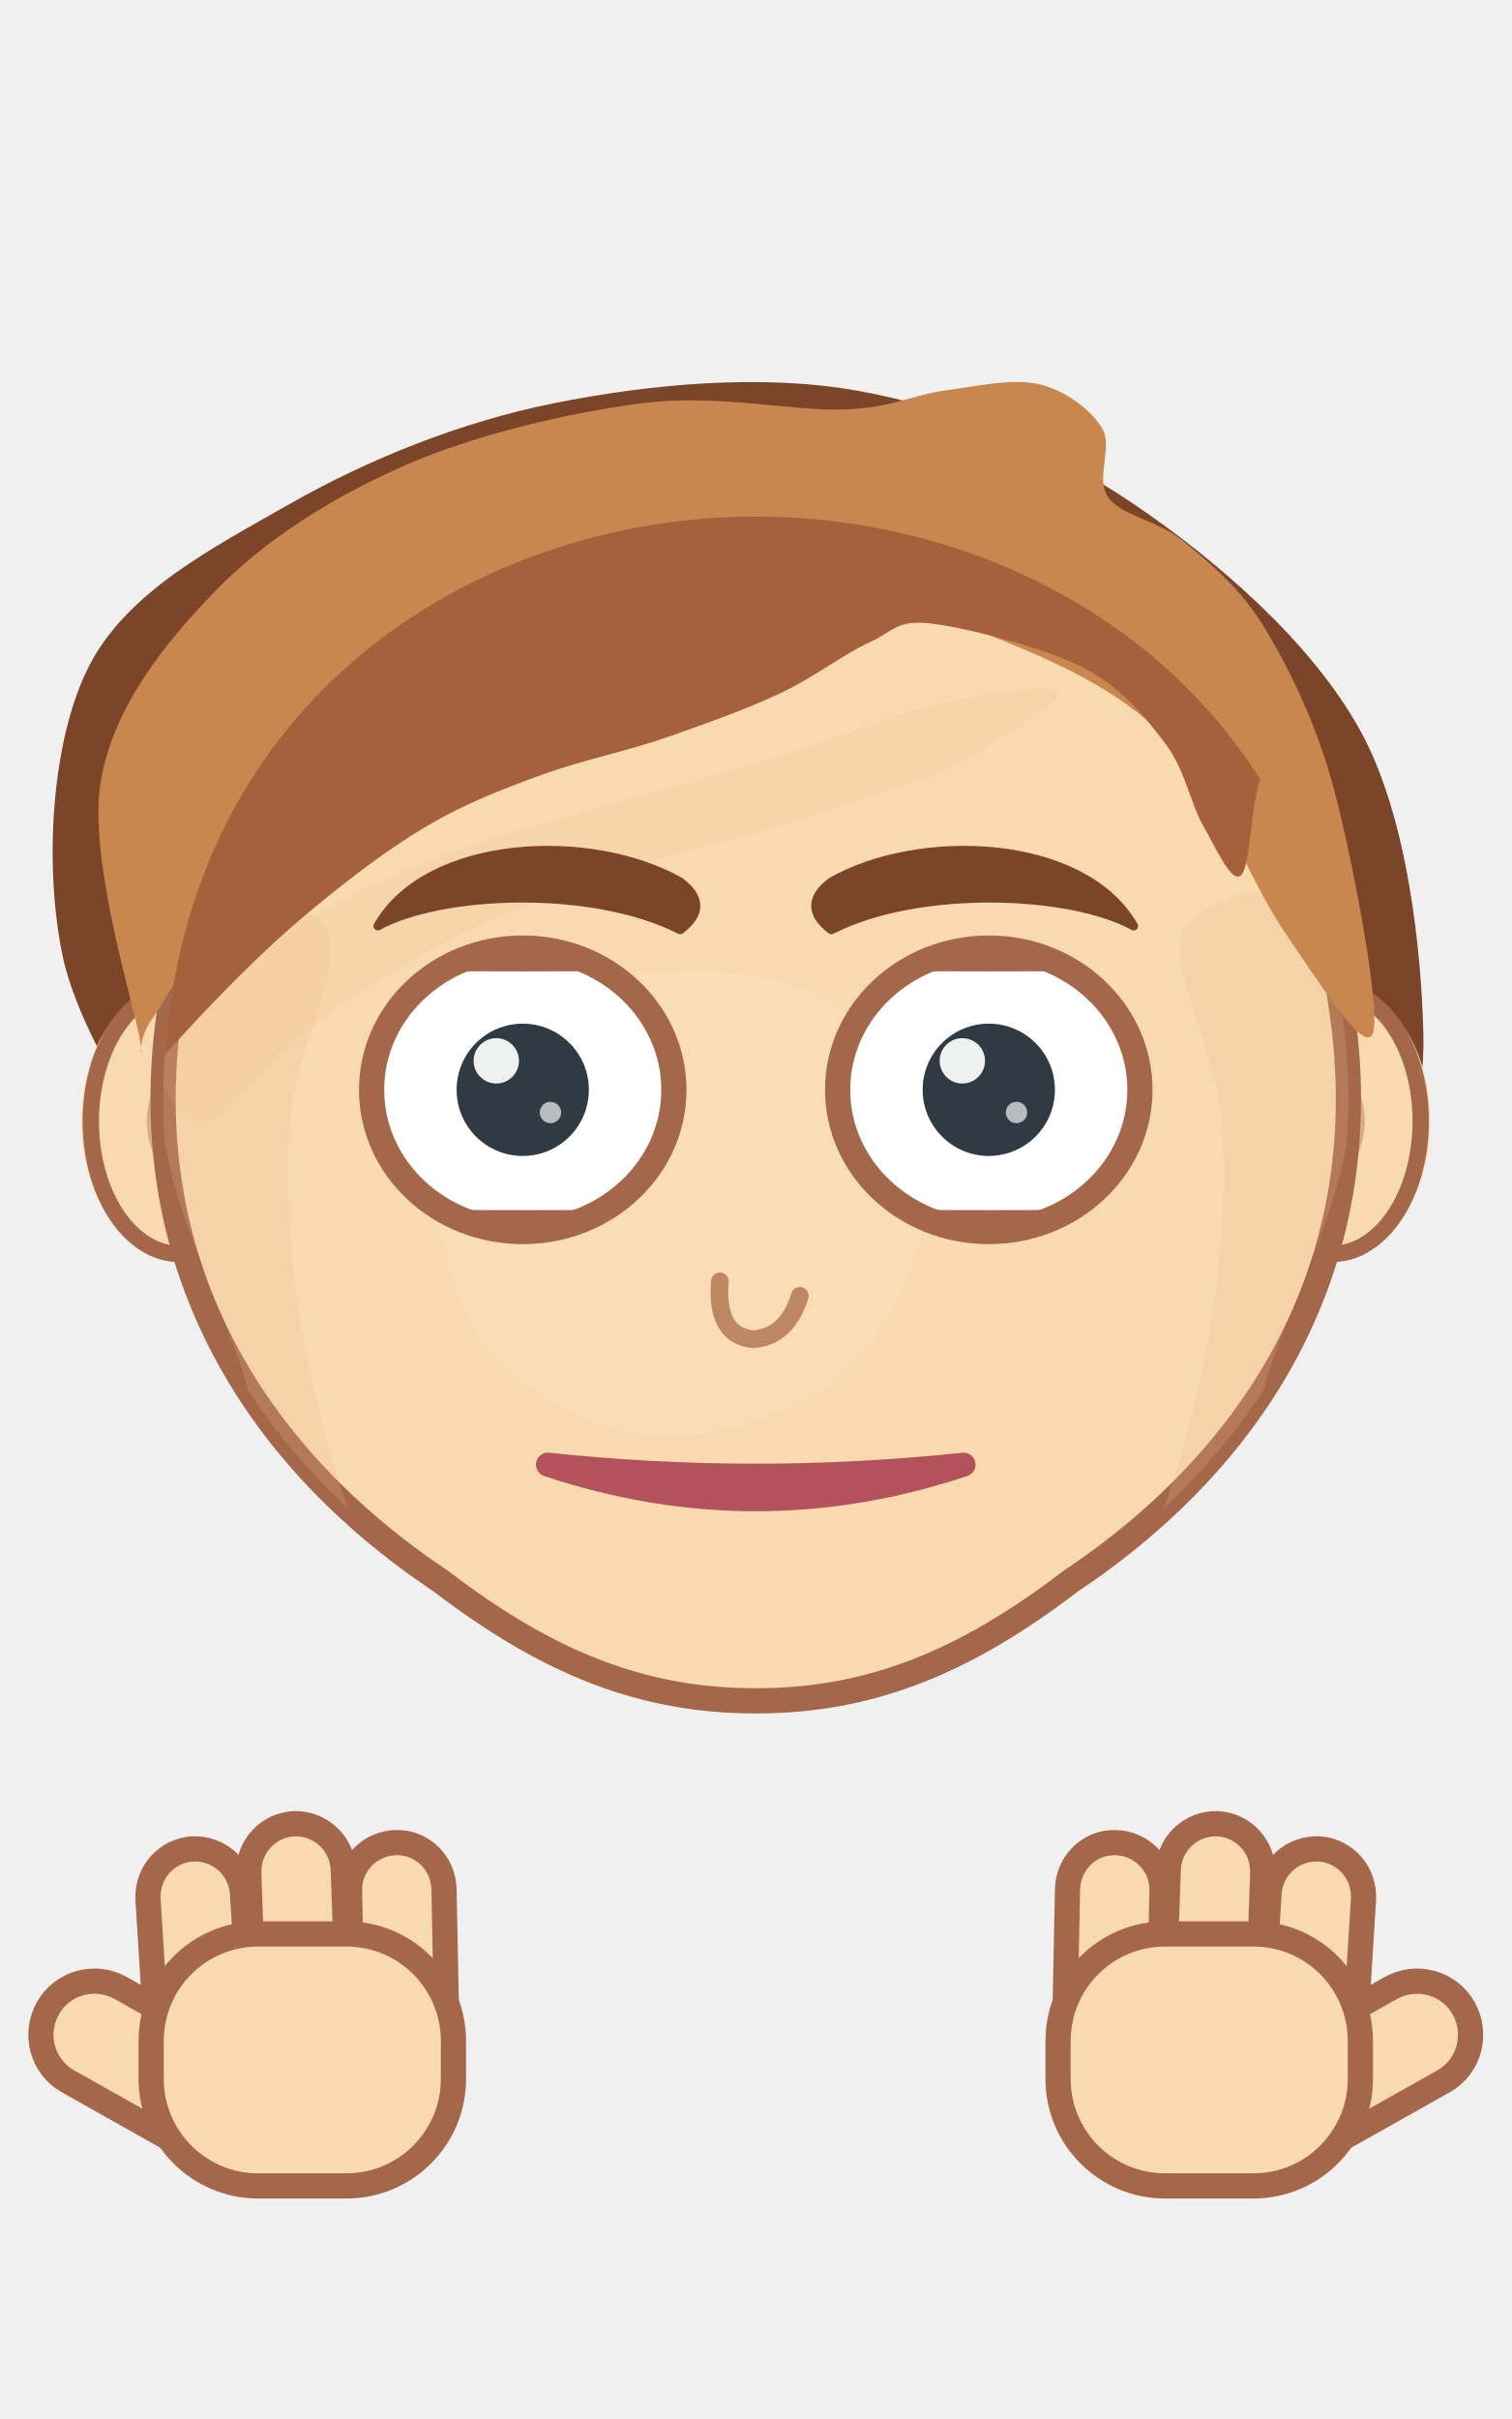
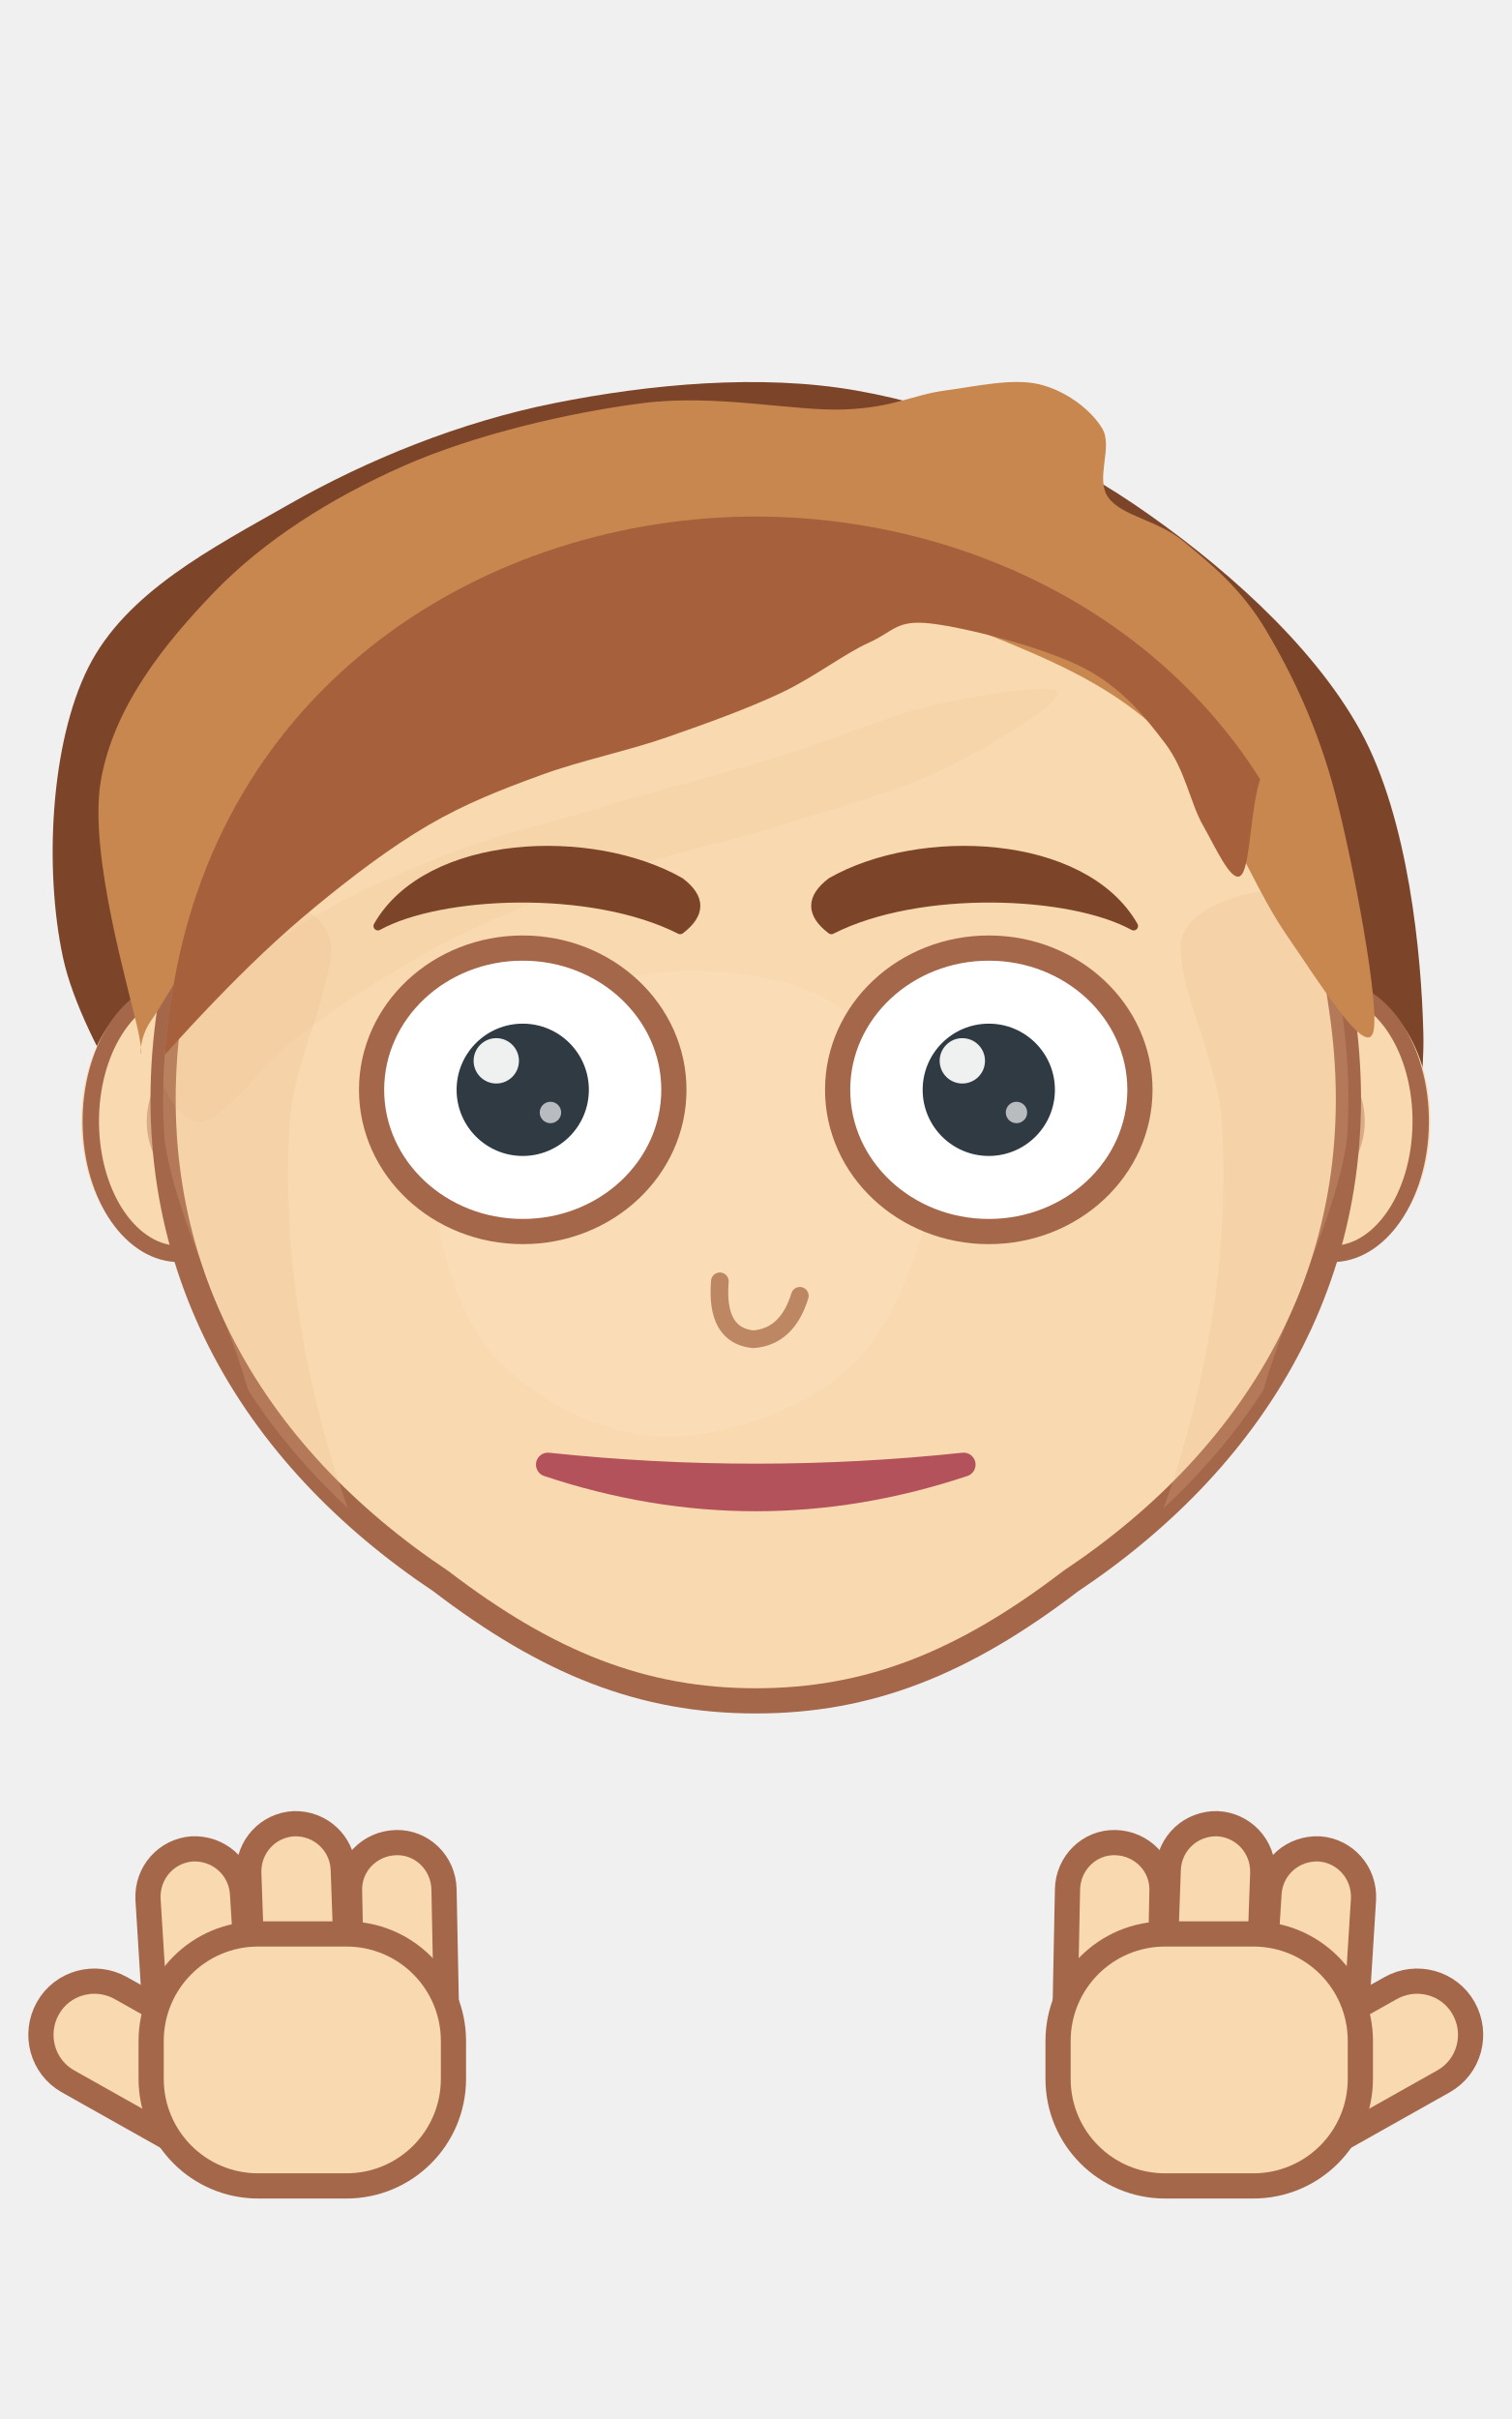
<svg xmlns="http://www.w3.org/2000/svg" viewBox="0 -60 240 384" role="img" aria-label="Cartoon mascot face">
  <defs>
    <clipPath id="headShape">
      <path d="M120 22 C162 22 206 48 213 100 C219 140 200 171 170 191 C153 204 138 210 120 210 C102 210 87 204 70 191 C40 171 21 140 27 100 C34 48 78 22 120 22 Z" />
    </clipPath>
  </defs>
  <g id="handLeft" data-name="Left hand">
    <g id="handLeftStyle-relaxed" data-name="Relaxed">
      <path id="handLeftStyle-relaxed-index" data-name="Index" d="M 25 265.5 L 23.5 241.5 C 23.3 237.3 26.4 233.8 30.5 233.5 C 34.7 233.3 38.2 236.4 38.5 240.5 L 40 264.5 C 40.2 268.7 37.1 272.2 33 272.5 C 28.8 272.7 25.3 269.6 25 265.5 Z" fill="#f9d9b0" stroke="#a4674a" stroke-width="4" stroke-linejoin="round" stroke-linecap="round" />
      <path id="handLeftStyle-relaxed-middle" data-name="Middle" d="M 40.5 265.3 L 39.5 237.3 C 39.4 233.1 42.6 229.7 46.7 229.5 C 50.9 229.4 54.3 232.6 54.5 236.7 L 55.5 264.7 C 55.6 268.9 52.4 272.3 48.3 272.5 C 44.1 272.6 40.7 269.4 40.5 265.3 Z" fill="#f9d9b0" stroke="#a4674a" stroke-width="4" stroke-linejoin="round" stroke-linecap="round" />
      <path id="handLeftStyle-relaxed-ring" data-name="Ring" d="M 56 265.1 L 55.5 240.1 C 55.4 236 58.7 232.6 62.9 232.5 C 67 232.4 70.4 235.7 70.5 239.9 L 71 264.9 C 71.1 269 67.8 272.4 63.6 272.5 C 59.5 272.6 56.1 269.3 56 265.1 Z" fill="#f9d9b0" stroke="#a4674a" stroke-width="4" stroke-linejoin="round" stroke-linecap="round" />
      <path id="handLeftStyle-relaxed-thumb" data-name="Thumb" d="M 26.8 279.4 L 10.8 270.4 C 6.7 268.1 5.3 262.9 7.6 258.8 C 9.9 254.7 15.1 253.3 19.2 255.6 L 35.2 264.6 C 39.3 266.9 40.7 272.1 38.4 276.2 C 36.1 280.3 30.9 281.7 26.8 279.4 Z" fill="#f9d9b0" stroke="#a4674a" stroke-width="4" stroke-linejoin="round" stroke-linecap="round" />
      <path id="handLeftStyle-relaxed-palm" data-name="Palm" d="M 41 247 L 55 247 C 64.4 247 72 254.6 72 264 L 72 270 C 72 279.4 64.4 287 55 287 L 41 287 C 31.6 287 24 279.4 24 270 L 24 264 C 24 254.6 31.6 247 41 247 Z" fill="#f9d9b0" stroke="#a4674a" stroke-width="4" stroke-linejoin="round" stroke-linecap="round" />
    </g>
    <g id="handLeftStyle-open" data-name="Open" opacity="0">
      <path id="handLeftStyle-open-index" data-name="Index" d="M 25.2 266.6 L 18.7 236.6 C 17.8 232.5 20.4 228.5 24.4 227.7 C 28.5 226.8 32.5 229.4 33.3 233.4 L 39.8 263.4 C 40.7 267.5 38.1 271.5 34.1 272.3 C 30 273.2 26 270.6 25.2 266.6 Z" fill="#f9d9b0" stroke="#a4674a" stroke-width="4" stroke-linejoin="round" stroke-linecap="round" />
      <path id="handLeftStyle-open-middle" data-name="Middle" d="M 40.5 265.2 L 39.5 229.2 C 39.4 225.1 42.7 221.6 46.8 221.5 C 50.9 221.4 54.4 224.7 54.5 228.8 L 55.5 264.8 C 55.6 268.9 52.3 272.4 48.2 272.5 C 44.1 272.6 40.6 269.3 40.5 265.2 Z" fill="#f9d9b0" stroke="#a4674a" stroke-width="4" stroke-linejoin="round" stroke-linecap="round" />
      <path id="handLeftStyle-open-ring" data-name="Ring" d="M 56.1 263.8 L 60.6 235.8 C 61.3 231.7 65.1 228.9 69.2 229.6 C 73.3 230.3 76.1 234.1 75.4 238.2 L 70.9 266.2 C 70.2 270.3 66.4 273.1 62.3 272.4 C 58.2 271.7 55.4 267.9 56.1 263.8 Z" fill="#f9d9b0" stroke="#a4674a" stroke-width="4" stroke-linejoin="round" stroke-linecap="round" />
      <path id="handLeftStyle-open-thumb" data-name="Thumb" d="M 28.5 276.8 L 9.5 265.8 C 5.2 263.3 3.7 257.8 6.2 253.5 C 8.7 249.2 14.2 247.7 18.5 250.2 L 37.5 261.2 C 41.8 263.7 43.3 269.2 40.8 273.5 C 38.3 277.8 32.8 279.3 28.5 276.8 Z" fill="#f9d9b0" stroke="#a4674a" stroke-width="4" stroke-linejoin="round" stroke-linecap="round" />
      <path id="handLeftStyle-open-palm" data-name="Palm" d="M 41 247 L 55 247 C 64.4 247 72 254.6 72 264 L 72 270 C 72 279.4 64.4 287 55 287 L 41 287 C 31.6 287 24 279.4 24 270 L 24 264 C 24 254.6 31.6 247 41 247 Z" fill="#f9d9b0" stroke="#a4674a" stroke-width="4" stroke-linejoin="round" stroke-linecap="round" />
    </g>
    <g id="handLeftStyle-fist" data-name="Fist" opacity="0">
      <path id="handLeftStyle-fist-palm" data-name="Palm" d="M 41 247 L 55 247 C 64.4 247 72 254.6 72 264 L 72 270 C 72 279.4 64.4 287 55 287 L 41 287 C 31.6 287 24 279.4 24 270 L 24 264 C 24 254.6 31.6 247 41 247 Z" fill="#f9d9b0" stroke="#a4674a" stroke-width="4" stroke-linejoin="round" stroke-linecap="round" />
      <path id="handLeftStyle-fist-index" data-name="Index" d="M 25 265 L 25 247 C 25 242.9 28.4 239.5 32.5 239.5 C 36.6 239.5 40 242.9 40 247 L 40 265 C 40 269.1 36.6 272.5 32.5 272.5 C 28.4 272.5 25 269.1 25 265 Z" fill="#f9d9b0" stroke="#a4674a" stroke-width="4" stroke-linejoin="round" stroke-linecap="round" />
      <path id="handLeftStyle-fist-middle" data-name="Middle" d="M 40.5 265 L 40.5 245 C 40.5 240.9 43.9 237.5 48 237.5 C 52.1 237.5 55.5 240.9 55.5 245 L 55.5 265 C 55.5 269.1 52.1 272.5 48 272.5 C 43.9 272.5 40.5 269.1 40.5 265 Z" fill="#f9d9b0" stroke="#a4674a" stroke-width="4" stroke-linejoin="round" stroke-linecap="round" />
      <path id="handLeftStyle-fist-ring" data-name="Ring" d="M 56 265 L 56 247 C 56 242.9 59.4 239.5 63.5 239.5 C 67.6 239.5 71 242.9 71 247 L 71 265 C 71 269.1 67.6 272.5 63.5 272.5 C 59.4 272.5 56 269.1 56 265 Z" fill="#f9d9b0" stroke="#a4674a" stroke-width="4" stroke-linejoin="round" stroke-linecap="round" />
      <path id="handLeftStyle-fist-thumb" data-name="Thumb" d="M 20.2 265.5 L 39.2 258.5 C 43.4 257 48 259.1 49.5 263.2 C 51 267.4 48.9 272 44.8 273.5 L 25.8 280.5 C 21.6 282 17 279.9 15.5 275.8 C 14 271.6 16.1 267 20.2 265.5 Z" fill="#f9d9b0" stroke="#a4674a" stroke-width="4" stroke-linejoin="round" stroke-linecap="round" />
    </g>
    <g id="handLeftStyle-point" data-name="Point" opacity="0">
      <path id="handLeftStyle-point-index" data-name="Index" d="M 25 264.9 L 25.5 226.9 C 25.6 222.8 29 219.4 33.1 219.5 C 37.2 219.6 40.6 223 40.5 227.1 L 40 265.1 C 39.9 269.2 36.5 272.6 32.4 272.5 C 28.3 272.4 24.9 269 25 264.9 Z" fill="#f9d9b0" stroke="#a4674a" stroke-width="4" stroke-linejoin="round" stroke-linecap="round" />
      <path id="handLeftStyle-point-palm" data-name="Palm" d="M 41 247 L 55 247 C 64.4 247 72 254.6 72 264 L 72 270 C 72 279.4 64.4 287 55 287 L 41 287 C 31.6 287 24 279.4 24 270 L 24 264 C 24 254.6 31.6 247 41 247 Z" fill="#f9d9b0" stroke="#a4674a" stroke-width="4" stroke-linejoin="round" stroke-linecap="round" />
      <path id="handLeftStyle-point-middle" data-name="Middle" d="M 40.5 265 L 40.5 249 C 40.5 244.9 43.9 241.5 48 241.5 C 52.1 241.5 55.5 244.9 55.5 249 L 55.5 265 C 55.5 269.1 52.1 272.5 48 272.5 C 43.9 272.5 40.5 269.1 40.5 265 Z" fill="#f9d9b0" stroke="#a4674a" stroke-width="4" stroke-linejoin="round" stroke-linecap="round" />
      <path id="handLeftStyle-point-ring" data-name="Ring" d="M 56 265 L 56 250 C 56 245.9 59.4 242.5 63.5 242.5 C 67.6 242.5 71 245.9 71 250 L 71 265 C 71 269.1 67.6 272.5 63.5 272.5 C 59.4 272.5 56 269.1 56 265 Z" fill="#f9d9b0" stroke="#a4674a" stroke-width="4" stroke-linejoin="round" stroke-linecap="round" />
      <path id="handLeftStyle-point-thumb" data-name="Thumb" d="M 20.2 265.5 L 39.2 258.5 C 43.4 257 48 259.1 49.5 263.2 C 51 267.4 48.9 272 44.8 273.5 L 25.8 280.5 C 21.6 282 17 279.9 15.5 275.8 C 14 271.6 16.1 267 20.2 265.5 Z" fill="#f9d9b0" stroke="#a4674a" stroke-width="4" stroke-linejoin="round" stroke-linecap="round" />
    </g>
    <g id="handLeftStyle-thumbsUp" data-name="Thumbs up" opacity="0">
      <path id="handLeftStyle-thumbsUp-thumb" data-name="Thumb" d="M 27.5 267.4 L 25.5 229.4 C 25.3 225.3 28.5 221.7 32.6 221.5 C 36.7 221.3 40.3 224.5 40.5 228.6 L 42.5 266.6 C 42.7 270.7 39.5 274.3 35.4 274.5 C 31.3 274.7 27.7 271.5 27.5 267.4 Z" fill="#f9d9b0" stroke="#a4674a" stroke-width="4" stroke-linejoin="round" stroke-linecap="round" />
      <path id="handLeftStyle-thumbsUp-palm" data-name="Palm" d="M 41 247 L 55 247 C 64.4 247 72 254.6 72 264 L 72 270 C 72 279.4 64.4 287 55 287 L 41 287 C 31.6 287 24 279.4 24 270 L 24 264 C 24 254.6 31.6 247 41 247 Z" fill="#f9d9b0" stroke="#a4674a" stroke-width="4" stroke-linejoin="round" stroke-linecap="round" />
      <path id="handLeftStyle-thumbsUp-fingers" data-name="Fingers" d="M 37.1 247.6 L 61.1 250.6 C 65.7 251.1 69 255.4 68.4 260.1 C 67.9 264.7 63.6 268 58.9 267.4 L 34.9 264.4 C 30.3 263.9 27 259.6 27.6 254.9 C 28.1 250.3 32.4 247 37.1 247.6 Z" fill="#f9d9b0" stroke="#a4674a" stroke-width="4" stroke-linejoin="round" stroke-linecap="round" />
    </g>
    <g id="handLeftStyle-peace" data-name="Peace" opacity="0">
      <path id="handLeftStyle-peace-index" data-name="Index" d="M 25.2 266.7 L 17.7 233.7 C 16.8 229.6 19.3 225.6 23.3 224.7 C 27.4 223.8 31.4 226.3 32.3 230.3 L 39.8 263.3 C 40.7 267.4 38.2 271.4 34.2 272.3 C 30.1 273.2 26.1 270.7 25.2 266.7 Z" fill="#f9d9b0" stroke="#a4674a" stroke-width="4" stroke-linejoin="round" stroke-linecap="round" />
      <path id="handLeftStyle-peace-middle" data-name="Middle" d="M 40.5 264.4 L 43.5 228.4 C 43.9 224.2 47.5 221.2 51.6 221.5 C 55.8 221.9 58.8 225.5 58.5 229.6 L 55.5 265.6 C 55.1 269.8 51.5 272.8 47.4 272.5 C 43.2 272.1 40.2 268.5 40.5 264.4 Z" fill="#f9d9b0" stroke="#a4674a" stroke-width="4" stroke-linejoin="round" stroke-linecap="round" />
      <path id="handLeftStyle-peace-palm" data-name="Palm" d="M 41 247 L 55 247 C 64.4 247 72 254.6 72 264 L 72 270 C 72 279.4 64.4 287 55 287 L 41 287 C 31.6 287 24 279.4 24 270 L 24 264 C 24 254.6 31.6 247 41 247 Z" fill="#f9d9b0" stroke="#a4674a" stroke-width="4" stroke-linejoin="round" stroke-linecap="round" />
      <path id="handLeftStyle-peace-ring" data-name="Ring" d="M 56 265 L 56 249 C 56 244.9 59.4 241.5 63.5 241.5 C 67.6 241.5 71 244.9 71 249 L 71 265 C 71 269.1 67.6 272.5 63.5 272.5 C 59.4 272.5 56 269.1 56 265 Z" fill="#f9d9b0" stroke="#a4674a" stroke-width="4" stroke-linejoin="round" stroke-linecap="round" />
      <path id="handLeftStyle-peace-thumb" data-name="Thumb" d="M 20.2 265.5 L 39.2 258.5 C 43.4 257 48 259.1 49.5 263.2 C 51 267.4 48.9 272 44.8 273.5 L 25.8 280.5 C 21.6 282 17 279.9 15.5 275.8 C 14 271.6 16.1 267 20.2 265.5 Z" fill="#f9d9b0" stroke="#a4674a" stroke-width="4" stroke-linejoin="round" stroke-linecap="round" />
    </g>
    <g id="handLeftStyle-ok" data-name="OK" opacity="0">
      <path id="handLeftStyle-ok-middle" data-name="Middle" d="M 40.5 264.4 L 43.5 229.4 C 43.9 225.2 47.5 222.2 51.6 222.5 C 55.8 222.9 58.8 226.5 58.5 230.6 L 55.5 265.6 C 55.1 269.8 51.5 272.8 47.4 272.5 C 43.2 272.1 40.2 268.5 40.5 264.4 Z" fill="#f9d9b0" stroke="#a4674a" stroke-width="4" stroke-linejoin="round" stroke-linecap="round" />
      <path id="handLeftStyle-ok-ring" data-name="Ring" d="M 56.1 264.1 L 59.6 236.1 C 60.1 232 63.8 229 67.9 229.6 C 72 230.1 75 233.8 74.4 237.9 L 70.9 265.9 C 70.4 270 66.7 273 62.6 272.4 C 58.5 271.9 55.5 268.2 56.1 264.1 Z" fill="#f9d9b0" stroke="#a4674a" stroke-width="4" stroke-linejoin="round" stroke-linecap="round" />
      <path id="handLeftStyle-ok-palm" data-name="Palm" d="M 41 247 L 55 247 C 64.4 247 72 254.6 72 264 L 72 270 C 72 279.4 64.4 287 55 287 L 41 287 C 31.6 287 24 279.4 24 270 L 24 264 C 24 254.6 31.6 247 41 247 Z" fill="#f9d9b0" stroke="#a4674a" stroke-width="4" stroke-linejoin="round" stroke-linecap="round" />
      <path id="handLeftStyle-ok-loop" data-name="Ring" d="M 28 229.5 C 35.5 229.5 41.5 235.5 41.5 243 C 41.5 250.5 35.5 256.5 28 256.5 C 20.5 256.5 14.5 250.5 14.5 243 C 14.5 235.5 20.5 229.5 28 229.5 Z M 28 236 C 24.1 236 21 239.1 21 243 C 21 246.9 24.1 250 28 250 C 31.9 250 35 246.9 35 243 C 35 239.1 31.9 236 28 236 Z" fill-rule="evenodd" fill="#f9d9b0" stroke="#a4674a" stroke-width="4" stroke-linejoin="round" stroke-linecap="round" />
    </g>
    <g id="handLeftStyle-sideFist" data-name="Closed side" opacity="0">
      <path id="handLeftStyle-sideFist-palm" data-name="Palm" d="M 41 247 L 55 247 C 64.4 247 72 254.6 72 264 L 72 270 C 72 279.4 64.4 287 55 287 L 41 287 C 31.6 287 24 279.4 24 270 L 24 264 C 24 254.6 31.6 247 41 247 Z" fill="#f9d9b0" stroke="#a4674a" stroke-width="4" stroke-linejoin="round" stroke-linecap="round" />
      <path id="handLeftStyle-sideFist-fingers" data-name="Fingers" d="M 35.2 242.1 L 62.2 246.1 C 66.5 246.7 69.6 250.8 68.9 255.2 C 68.3 259.5 64.2 262.6 59.8 261.9 L 32.8 257.9 C 28.5 257.3 25.4 253.2 26.1 248.8 C 26.7 244.5 30.8 241.4 35.2 242.1 Z" fill="#f9d9b0" stroke="#a4674a" stroke-width="4" stroke-linejoin="round" stroke-linecap="round" />
      <path id="handLeftStyle-sideFist-thumb" data-name="Thumb" d="M 25.6 264.9 L 43.6 258.9 C 47.6 257.6 51.8 259.7 53.1 263.6 C 54.4 267.6 52.3 271.8 48.4 273.1 L 30.4 279.1 C 26.4 280.4 22.2 278.3 20.9 274.4 C 19.6 270.4 21.7 266.2 25.6 264.9 Z" fill="#f9d9b0" stroke="#a4674a" stroke-width="4" stroke-linejoin="round" stroke-linecap="round" />
    </g>
  </g>
  <g id="handRight" data-name="Right hand">
    <g id="handRightStyle-relaxed" data-name="Relaxed">
      <path id="handRightStyle-relaxed-index" data-name="Index" d="M 215 265.5 L 216.5 241.5 C 216.7 237.3 213.6 233.8 209.5 233.5 C 205.3 233.3 201.8 236.4 201.5 240.5 L 200 264.5 C 199.8 268.7 202.9 272.2 207 272.5 C 211.2 272.7 214.7 269.6 215 265.5 Z" fill="#f9d9b0" stroke="#a4674a" stroke-width="4" stroke-linejoin="round" stroke-linecap="round" />
      <path id="handRightStyle-relaxed-middle" data-name="Middle" d="M 199.5 265.3 L 200.5 237.3 C 200.6 233.1 197.4 229.7 193.3 229.5 C 189.1 229.4 185.7 232.6 185.5 236.7 L 184.5 264.7 C 184.4 268.9 187.6 272.3 191.7 272.5 C 195.9 272.6 199.3 269.4 199.5 265.3 Z" fill="#f9d9b0" stroke="#a4674a" stroke-width="4" stroke-linejoin="round" stroke-linecap="round" />
      <path id="handRightStyle-relaxed-ring" data-name="Ring" d="M 184 265.1 L 184.5 240.1 C 184.6 236 181.3 232.6 177.1 232.5 C 173 232.4 169.6 235.7 169.5 239.9 L 169 264.9 C 168.9 269 172.2 272.4 176.4 272.5 C 180.5 272.6 183.9 269.3 184 265.1 Z" fill="#f9d9b0" stroke="#a4674a" stroke-width="4" stroke-linejoin="round" stroke-linecap="round" />
      <path id="handRightStyle-relaxed-thumb" data-name="Thumb" d="M 213.2 279.4 L 229.2 270.4 C 233.3 268.1 234.7 262.9 232.4 258.8 C 230.1 254.7 224.9 253.3 220.8 255.6 L 204.8 264.6 C 200.7 266.9 199.3 272.1 201.6 276.2 C 203.9 280.3 209.1 281.7 213.2 279.4 Z" fill="#f9d9b0" stroke="#a4674a" stroke-width="4" stroke-linejoin="round" stroke-linecap="round" />
      <path id="handRightStyle-relaxed-palm" data-name="Palm" d="M 199 247 L 185 247 C 175.6 247 168 254.6 168 264 L 168 270 C 168 279.4 175.6 287 185 287 L 199 287 C 208.4 287 216 279.4 216 270 L 216 264 C 216 254.6 208.4 247 199 247 Z" fill="#f9d9b0" stroke="#a4674a" stroke-width="4" stroke-linejoin="round" stroke-linecap="round" />
    </g>
    <g id="handRightStyle-open" data-name="Open" opacity="0">
      <path id="handRightStyle-open-index" data-name="Index" d="M 214.8 266.6 L 221.3 236.6 C 222.2 232.5 219.6 228.5 215.6 227.7 C 211.5 226.8 207.5 229.4 206.7 233.4 L 200.2 263.4 C 199.3 267.5 201.9 271.5 205.9 272.3 C 210 273.2 214 270.6 214.8 266.6 Z" fill="#f9d9b0" stroke="#a4674a" stroke-width="4" stroke-linejoin="round" stroke-linecap="round" />
      <path id="handRightStyle-open-middle" data-name="Middle" d="M 199.5 265.2 L 200.5 229.2 C 200.6 225.1 197.3 221.6 193.2 221.5 C 189.1 221.4 185.6 224.7 185.5 228.8 L 184.5 264.8 C 184.4 268.9 187.7 272.4 191.8 272.5 C 195.9 272.6 199.4 269.3 199.5 265.2 Z" fill="#f9d9b0" stroke="#a4674a" stroke-width="4" stroke-linejoin="round" stroke-linecap="round" />
      <path id="handRightStyle-open-ring" data-name="Ring" d="M 183.9 263.8 L 179.4 235.8 C 178.7 231.7 174.9 228.9 170.8 229.6 C 166.7 230.3 163.9 234.1 164.6 238.2 L 169.1 266.2 C 169.8 270.3 173.6 273.1 177.7 272.4 C 181.8 271.7 184.6 267.9 183.9 263.8 Z" fill="#f9d9b0" stroke="#a4674a" stroke-width="4" stroke-linejoin="round" stroke-linecap="round" />
      <path id="handRightStyle-open-thumb" data-name="Thumb" d="M 211.5 276.8 L 230.5 265.8 C 234.8 263.3 236.3 257.8 233.8 253.5 C 231.3 249.2 225.8 247.7 221.5 250.2 L 202.5 261.2 C 198.2 263.7 196.7 269.2 199.2 273.5 C 201.7 277.8 207.2 279.3 211.5 276.8 Z" fill="#f9d9b0" stroke="#a4674a" stroke-width="4" stroke-linejoin="round" stroke-linecap="round" />
      <path id="handRightStyle-open-palm" data-name="Palm" d="M 199 247 L 185 247 C 175.6 247 168 254.6 168 264 L 168 270 C 168 279.4 175.6 287 185 287 L 199 287 C 208.4 287 216 279.4 216 270 L 216 264 C 216 254.6 208.4 247 199 247 Z" fill="#f9d9b0" stroke="#a4674a" stroke-width="4" stroke-linejoin="round" stroke-linecap="round" />
    </g>
    <g id="handRightStyle-fist" data-name="Fist" opacity="0">
      <path id="handRightStyle-fist-palm" data-name="Palm" d="M 199 247 L 185 247 C 175.6 247 168 254.6 168 264 L 168 270 C 168 279.4 175.6 287 185 287 L 199 287 C 208.4 287 216 279.4 216 270 L 216 264 C 216 254.6 208.4 247 199 247 Z" fill="#f9d9b0" stroke="#a4674a" stroke-width="4" stroke-linejoin="round" stroke-linecap="round" />
      <path id="handRightStyle-fist-index" data-name="Index" d="M 215 265 L 215 247 C 215 242.9 211.6 239.5 207.5 239.5 C 203.4 239.5 200 242.9 200 247 L 200 265 C 200 269.1 203.4 272.5 207.5 272.5 C 211.6 272.5 215 269.1 215 265 Z" fill="#f9d9b0" stroke="#a4674a" stroke-width="4" stroke-linejoin="round" stroke-linecap="round" />
      <path id="handRightStyle-fist-middle" data-name="Middle" d="M 199.5 265 L 199.5 245 C 199.5 240.9 196.1 237.5 192 237.5 C 187.9 237.5 184.5 240.9 184.5 245 L 184.5 265 C 184.5 269.1 187.9 272.5 192 272.5 C 196.1 272.5 199.5 269.1 199.5 265 Z" fill="#f9d9b0" stroke="#a4674a" stroke-width="4" stroke-linejoin="round" stroke-linecap="round" />
      <path id="handRightStyle-fist-ring" data-name="Ring" d="M 184 265 L 184 247 C 184 242.9 180.6 239.5 176.5 239.5 C 172.4 239.5 169 242.9 169 247 L 169 265 C 169 269.1 172.4 272.5 176.5 272.5 C 180.6 272.5 184 269.1 184 265 Z" fill="#f9d9b0" stroke="#a4674a" stroke-width="4" stroke-linejoin="round" stroke-linecap="round" />
      <path id="handRightStyle-fist-thumb" data-name="Thumb" d="M 219.8 265.5 L 200.8 258.5 C 196.6 257 192 259.1 190.5 263.2 C 189 267.4 191.1 272 195.2 273.5 L 214.2 280.5 C 218.4 282 223 279.9 224.5 275.8 C 226 271.6 223.9 267 219.8 265.5 Z" fill="#f9d9b0" stroke="#a4674a" stroke-width="4" stroke-linejoin="round" stroke-linecap="round" />
    </g>
    <g id="handRightStyle-point" data-name="Point" opacity="0">
      <path id="handRightStyle-point-index" data-name="Index" d="M 215 264.9 L 214.5 226.9 C 214.4 222.8 211 219.4 206.9 219.5 C 202.8 219.6 199.4 223 199.5 227.1 L 200 265.1 C 200.1 269.2 203.5 272.6 207.6 272.5 C 211.7 272.4 215.1 269 215 264.9 Z" fill="#f9d9b0" stroke="#a4674a" stroke-width="4" stroke-linejoin="round" stroke-linecap="round" />
      <path id="handRightStyle-point-palm" data-name="Palm" d="M 199 247 L 185 247 C 175.6 247 168 254.6 168 264 L 168 270 C 168 279.4 175.6 287 185 287 L 199 287 C 208.4 287 216 279.4 216 270 L 216 264 C 216 254.6 208.4 247 199 247 Z" fill="#f9d9b0" stroke="#a4674a" stroke-width="4" stroke-linejoin="round" stroke-linecap="round" />
      <path id="handRightStyle-point-middle" data-name="Middle" d="M 199.5 265 L 199.5 249 C 199.5 244.9 196.1 241.5 192 241.5 C 187.9 241.5 184.5 244.9 184.5 249 L 184.5 265 C 184.5 269.1 187.9 272.5 192 272.5 C 196.1 272.5 199.5 269.1 199.5 265 Z" fill="#f9d9b0" stroke="#a4674a" stroke-width="4" stroke-linejoin="round" stroke-linecap="round" />
      <path id="handRightStyle-point-ring" data-name="Ring" d="M 184 265 L 184 250 C 184 245.9 180.6 242.5 176.5 242.5 C 172.4 242.5 169 245.9 169 250 L 169 265 C 169 269.1 172.4 272.5 176.5 272.5 C 180.6 272.5 184 269.1 184 265 Z" fill="#f9d9b0" stroke="#a4674a" stroke-width="4" stroke-linejoin="round" stroke-linecap="round" />
      <path id="handRightStyle-point-thumb" data-name="Thumb" d="M 219.8 265.5 L 200.8 258.5 C 196.6 257 192 259.1 190.5 263.2 C 189 267.4 191.1 272 195.2 273.5 L 214.2 280.5 C 218.4 282 223 279.9 224.5 275.8 C 226 271.6 223.9 267 219.8 265.5 Z" fill="#f9d9b0" stroke="#a4674a" stroke-width="4" stroke-linejoin="round" stroke-linecap="round" />
    </g>
    <g id="handRightStyle-thumbsUp" data-name="Thumbs up" opacity="0">
      <path id="handRightStyle-thumbsUp-thumb" data-name="Thumb" d="M 212.5 267.4 L 214.5 229.4 C 214.7 225.3 211.5 221.7 207.4 221.5 C 203.3 221.3 199.7 224.5 199.5 228.6 L 197.5 266.6 C 197.3 270.7 200.5 274.3 204.6 274.5 C 208.7 274.7 212.3 271.5 212.5 267.4 Z" fill="#f9d9b0" stroke="#a4674a" stroke-width="4" stroke-linejoin="round" stroke-linecap="round" />
      <path id="handRightStyle-thumbsUp-palm" data-name="Palm" d="M 199 247 L 185 247 C 175.6 247 168 254.6 168 264 L 168 270 C 168 279.4 175.6 287 185 287 L 199 287 C 208.4 287 216 279.4 216 270 L 216 264 C 216 254.6 208.4 247 199 247 Z" fill="#f9d9b0" stroke="#a4674a" stroke-width="4" stroke-linejoin="round" stroke-linecap="round" />
      <path id="handRightStyle-thumbsUp-fingers" data-name="Fingers" d="M 202.9 247.6 L 178.9 250.6 C 174.3 251.1 171 255.4 171.6 260.1 C 172.1 264.7 176.4 268 181.1 267.4 L 205.1 264.4 C 209.7 263.9 213 259.6 212.4 254.9 C 211.9 250.3 207.6 247 202.9 247.6 Z" fill="#f9d9b0" stroke="#a4674a" stroke-width="4" stroke-linejoin="round" stroke-linecap="round" />
    </g>
    <g id="handRightStyle-peace" data-name="Peace" opacity="0">
      <path id="handRightStyle-peace-index" data-name="Index" d="M 214.8 266.7 L 222.3 233.7 C 223.2 229.6 220.7 225.6 216.7 224.7 C 212.6 223.8 208.6 226.3 207.7 230.3 L 200.2 263.3 C 199.3 267.4 201.8 271.4 205.8 272.3 C 209.9 273.2 213.9 270.7 214.8 266.7 Z" fill="#f9d9b0" stroke="#a4674a" stroke-width="4" stroke-linejoin="round" stroke-linecap="round" />
      <path id="handRightStyle-peace-middle" data-name="Middle" d="M 199.5 264.4 L 196.5 228.4 C 196.1 224.2 192.5 221.2 188.4 221.5 C 184.2 221.9 181.2 225.5 181.5 229.6 L 184.5 265.6 C 184.9 269.8 188.5 272.8 192.6 272.5 C 196.8 272.1 199.8 268.5 199.5 264.4 Z" fill="#f9d9b0" stroke="#a4674a" stroke-width="4" stroke-linejoin="round" stroke-linecap="round" />
      <path id="handRightStyle-peace-palm" data-name="Palm" d="M 199 247 L 185 247 C 175.6 247 168 254.6 168 264 L 168 270 C 168 279.4 175.6 287 185 287 L 199 287 C 208.4 287 216 279.4 216 270 L 216 264 C 216 254.6 208.4 247 199 247 Z" fill="#f9d9b0" stroke="#a4674a" stroke-width="4" stroke-linejoin="round" stroke-linecap="round" />
      <path id="handRightStyle-peace-ring" data-name="Ring" d="M 184 265 L 184 249 C 184 244.9 180.6 241.5 176.5 241.5 C 172.4 241.5 169 244.9 169 249 L 169 265 C 169 269.1 172.4 272.5 176.5 272.5 C 180.6 272.5 184 269.1 184 265 Z" fill="#f9d9b0" stroke="#a4674a" stroke-width="4" stroke-linejoin="round" stroke-linecap="round" />
      <path id="handRightStyle-peace-thumb" data-name="Thumb" d="M 219.8 265.5 L 200.8 258.5 C 196.6 257 192 259.1 190.5 263.2 C 189 267.4 191.1 272 195.2 273.5 L 214.2 280.5 C 218.4 282 223 279.9 224.5 275.8 C 226 271.6 223.9 267 219.8 265.5 Z" fill="#f9d9b0" stroke="#a4674a" stroke-width="4" stroke-linejoin="round" stroke-linecap="round" />
    </g>
    <g id="handRightStyle-ok" data-name="OK" opacity="0">
      <path id="handRightStyle-ok-middle" data-name="Middle" d="M 199.5 264.4 L 196.5 229.4 C 196.1 225.2 192.5 222.2 188.4 222.5 C 184.2 222.9 181.2 226.5 181.5 230.6 L 184.5 265.6 C 184.9 269.8 188.5 272.8 192.6 272.5 C 196.8 272.1 199.8 268.5 199.5 264.4 Z" fill="#f9d9b0" stroke="#a4674a" stroke-width="4" stroke-linejoin="round" stroke-linecap="round" />
      <path id="handRightStyle-ok-ring" data-name="Ring" d="M 183.9 264.1 L 180.4 236.1 C 179.9 232 176.2 229 172.1 229.6 C 168 230.1 165 233.8 165.6 237.9 L 169.1 265.9 C 169.6 270 173.3 273 177.4 272.4 C 181.5 271.9 184.5 268.2 183.9 264.1 Z" fill="#f9d9b0" stroke="#a4674a" stroke-width="4" stroke-linejoin="round" stroke-linecap="round" />
      <path id="handRightStyle-ok-palm" data-name="Palm" d="M 199 247 L 185 247 C 175.6 247 168 254.6 168 264 L 168 270 C 168 279.4 175.6 287 185 287 L 199 287 C 208.4 287 216 279.4 216 270 L 216 264 C 216 254.6 208.4 247 199 247 Z" fill="#f9d9b0" stroke="#a4674a" stroke-width="4" stroke-linejoin="round" stroke-linecap="round" />
      <path id="handRightStyle-ok-loop" data-name="Ring" d="M 212 229.5 C 204.5 229.5 198.5 235.5 198.5 243 C 198.5 250.5 204.5 256.5 212 256.5 C 219.5 256.5 225.5 250.5 225.5 243 C 225.5 235.5 219.5 229.5 212 229.5 Z M 212 236 C 215.9 236 219 239.1 219 243 C 219 246.9 215.9 250 212 250 C 208.1 250 205 246.9 205 243 C 205 239.1 208.1 236 212 236 Z" fill-rule="evenodd" fill="#f9d9b0" stroke="#a4674a" stroke-width="4" stroke-linejoin="round" stroke-linecap="round" />
    </g>
    <g id="handRightStyle-sideFist" data-name="Closed side" opacity="0">
      <path id="handRightStyle-sideFist-palm" data-name="Palm" d="M 199 247 L 185 247 C 175.6 247 168 254.6 168 264 L 168 270 C 168 279.4 175.6 287 185 287 L 199 287 C 208.4 287 216 279.4 216 270 L 216 264 C 216 254.6 208.4 247 199 247 Z" fill="#f9d9b0" stroke="#a4674a" stroke-width="4" stroke-linejoin="round" stroke-linecap="round" />
      <path id="handRightStyle-sideFist-fingers" data-name="Fingers" d="M 204.8 242.1 L 177.8 246.1 C 173.5 246.7 170.4 250.8 171.1 255.2 C 171.7 259.5 175.8 262.6 180.2 261.9 L 207.2 257.9 C 211.5 257.3 214.6 253.2 213.9 248.8 C 213.3 244.5 209.2 241.4 204.8 242.1 Z" fill="#f9d9b0" stroke="#a4674a" stroke-width="4" stroke-linejoin="round" stroke-linecap="round" />
      <path id="handRightStyle-sideFist-thumb" data-name="Thumb" d="M 214.4 264.9 L 196.4 258.9 C 192.4 257.6 188.2 259.7 186.9 263.6 C 185.6 267.6 187.7 271.8 191.6 273.1 L 209.6 279.1 C 213.6 280.4 217.8 278.3 219.1 274.4 C 220.4 270.4 218.3 266.2 214.4 264.9 Z" fill="#f9d9b0" stroke="#a4674a" stroke-width="4" stroke-linejoin="round" stroke-linecap="round" />
    </g>
  </g>
  <g id="faceRoot" data-name="Face">
    <path id="hairBack" data-name="Hair back" d="M32 130 C28 127.7 13 106 10 92 C7 78 8 58 14 46 C20 34 33.7 27 46 20 C58.3 13 73 7 88 4 C103 1 120.7 -0.7 136 2 C151.3 4.7 166.7 11 180 20 C193.3 29 208.3 42 216 56 C223.7 70 225.7 91.7 226 104 C226.3 116.3 222.3 132 218 130 C213.7 128 206.3 104 200 92 C193.7 80 188.3 67.3 180 58 C171.7 48.7 161.7 40.7 150 36 C138.3 31.3 122.7 28.3 110 30 C97.3 31.7 84.7 38.3 74 46 C63.3 53.7 52.7 66 46 76 C39.3 86 36.3 97 34 106 C31.7 115 36 132.3 32 130 Z" fill="#7c4529" />
    <g id="earLeft" data-name="Left ear">
      <ellipse id="earLeftShape" data-name="Left ear shape" cx="26.9" cy="118" rx="14" ry="21" fill="#f9d9b0" />
      <path id="earLeftEdge" data-name="Left ear outline" d="M27.5 97 A14 21 0 0 0 29.4 139" fill="none" stroke="#a4674a" stroke-width="2.6" stroke-linecap="round" />
      <path id="earLeftFold" data-name="Left ear fold" d="M27.9 109 Q20.9 118 27.9 127" fill="none" stroke="#bd8763" stroke-width="2.2" stroke-linecap="round" opacity="0.55" />
    </g>
    <g id="earRight" data-name="Right ear">
      <ellipse id="earRightShape" data-name="Right ear shape" cx="213.1" cy="118" rx="14" ry="21" fill="#f9d9b0" />
      <path id="earRightEdge" data-name="Right ear outline" d="M212.5 97 A14 21 0 0 1 210.6 139" fill="none" stroke="#a4674a" stroke-width="2.6" stroke-linecap="round" />
      <path id="earRightFold" data-name="Right ear fold" d="M212.1 109 Q219.1 118 212.1 127" fill="none" stroke="#bd8763" stroke-width="2.2" stroke-linecap="round" opacity="0.55" />
    </g>
    <path id="head" data-name="Head shape" d="M120 22 C162 22 206 48 213 100 C219 140 200 171 170 191 C153 204 138 210 120 210 C102 210 87 204 70 191 C40 171 21 140 27 100 C34 48 78 22 120 22 Z" fill="#f9d9b0" stroke="#a4674a" stroke-width="4" stroke-linejoin="round" />
    <g id="faceShading" data-name="Face shading" clip-path="url(#headShape)">
      <path id="shadeLeft" data-name="Left cheek shade" d="M30.3 84 C26 89.3 24.5 107.3 26 120 C27.5 132.7 35.9 148.3 39.2 160 C42.5 171.7 40.2 182.3 46 190 C51.8 197.7 72 206.7 74 206 C76 205.3 62.3 195 58 186 C53.7 177 50 163.3 48 152 C46 140.7 45.3 128.7 46 118 C46.7 107.3 54.6 93.7 52 88 C49.4 82.3 34.6 78.7 30.3 84 Z" fill="#eab98a" opacity="0.22" />
      <path id="shadeRight" data-name="Right cheek shade" d="M209.7 84 C214 89.3 215.5 107.3 214 120 C212.5 132.7 204.1 148.3 200.8 160 C197.5 171.7 199.8 182.3 194 190 C188.2 197.7 168 206.7 166 206 C164 205.3 177.7 195 182 186 C186.3 177 190 163.3 192 152 C194 140.7 194.7 128.7 194 118 C193.3 107.3 185.4 93.7 188 88 C190.6 82.3 205.4 78.7 209.7 84 Z" fill="#eab98a" opacity="0.22" />
      <path id="faceLight" data-name="Face highlight" d="M70 116 C73.3 106.7 86 99 96 96 C106 93 121.3 93.7 130 98 C138.7 102.3 147 112.3 148 122 C149 131.7 143.3 148.3 136 156 C128.7 163.7 114 168.7 104 168 C94 167.3 81.7 160.7 76 152 C70.3 143.3 66.7 125.3 70 116 Z" fill="#fff1d9" opacity="0.16" />
      <path id="shadeHair" data-name="Hairline shadow" d="M26 106 C28.3 101 38.7 93 46 88 C53.3 83 61.7 79.3 70 76 C78.3 72.7 87 70.7 96 68 C105 65.3 115.3 62.7 124 60 C132.7 57.3 140.7 53.7 148 52 C155.3 50.3 167.7 48.3 168 50 C168.3 51.7 157.3 58.5 150 62 C142.7 65.5 133 68.2 124 71 C115 73.8 105 75.8 96 79 C87 82.2 78 85.8 70 90 C62 94.2 54.3 99.3 48 104 C41.7 108.7 35.7 117.7 32 118 C28.3 118.3 23.7 111 26 106 Z" fill="#eab98a" opacity="0.13" />
    </g>
    <path id="mouth" data-name="Mouth" d="M87 172.5 Q120 176 153 172.5 Q120 183.5 87 172.5 Z" fill="#6d2831" stroke="#b4525c" stroke-width="3.8" stroke-linejoin="round" />
-     <path id="tongue" data-name="Tongue" d="M133.9 177 Q120 179 106.1 177 Q120 179 133.9 177 Z" fill="#d9707f" />
+     <path id="tongue" data-name="Tongue" d="M104.2 176.7 C112.1 177.7 127.9 177.7 135.8 176.7 C127.9 177.7 112.1 177.7 104.2 176.7 Z" fill="#d9707f" />
    <path id="teeth" data-name="Teeth" d="M96.2 173.3 Q120 175.2 143.8 173.3 Q120 175.2 96.2 173.3 Z" fill="#fff8ec" />
    <g id="eyeLeft" data-name="Left eye">
      <ellipse id="eyeWhiteLeft" data-name="Left eye socket" cx="83" cy="113" rx="24" ry="22.5" fill="#ffffff" />
      <clipPath id="eyeSocketLeft">
        <use href="#eyeWhiteLeft" />
      </clipPath>
-       <circle id="pupilLeft" data-name="Left pupil" cx="83" cy="113" r="10.5" fill="#2f3a43" />
-       <circle id="glintLeft" data-name="Left eye glint" cx="78.8" cy="108.4" r="3.6" fill="#ffffff" opacity="0.92" />
-       <circle id="sparkLeft" data-name="Left eye catchlight" cx="87.4" cy="116.6" r="1.7" fill="#ffffff" opacity="0.66" />
-       <g id="lidsLeft" data-name="Left eyelids" clip-path="url(#eyeSocketLeft)">
-         <path id="lidUpperLeft" data-name="Left upper eyelid" d="M59 90.5 L107 90.5 L107 92.6 C96.3 92.6 96.3 92.7 83 92.7 C69.7 92.7 69.7 92.6 59 92.6 Z" fill="#f9d9b0" />
-         <path id="creaseUpperLeft" data-name="Left upper eyelid crease" d="M107 92.6 C96.3 92.6 96.3 92.7 83 92.7 C69.7 92.7 69.7 92.6 59 92.6" fill="none" stroke="#a4674a" stroke-width="3" stroke-linecap="round" vector-effect="non-scaling-stroke" />
-         <path id="lidLowerLeft" data-name="Left lower eyelid" d="M59 135.5 L107 135.5 L107 133.2 C96.3 133.2 96.3 133.3 83 133.3 C69.7 133.3 69.7 133.2 59 133.2 Z" fill="#f9d9b0" />
-         <path id="creaseLowerLeft" data-name="Left lower eyelid crease" d="M107 133.2 C96.3 133.2 96.3 133.3 83 133.3 C69.7 133.3 69.7 133.2 59 133.2" fill="none" stroke="#a4674a" stroke-width="2.4" stroke-linecap="round" vector-effect="non-scaling-stroke" />
+       <g id="eyeInnerLeft" data-name="Left eye, inside" clip-path="url(#eyeSocketLeft)">
+         <circle id="pupilLeft" data-name="Left pupil" cx="83" cy="113" r="10.5" fill="#2f3a43" />
+         <circle id="glintLeft" data-name="Left eye glint" cx="78.8" cy="108.4" r="3.6" fill="#ffffff" opacity="0.92" />
+         <circle id="sparkLeft" data-name="Left eye catchlight" cx="87.4" cy="116.6" r="1.7" fill="#ffffff" opacity="0.66" />
+         <path id="lidUpperLeft" data-name="Left upper eyelid" d="M59 90.5 L107 90.5 L107 90.9 C96.3 90.9 96.3 90.9 83 90.9 C69.7 90.9 69.7 90.9 59 90.9 Z" fill="#f9d9b0" />
+         <path id="creaseUpperLeft" data-name="Left upper eyelid crease" d="M107 90.9 C96.3 90.9 96.3 90.9 83 90.9 C69.7 90.9 69.7 90.9 59 90.9" fill="none" stroke="#a4674a" stroke-width="3" stroke-linecap="round" vector-effect="non-scaling-stroke" />
+         <path id="lidLowerLeft" data-name="Left lower eyelid" d="M59 135.5 L107 135.5 L107 135.1 C96.3 135.1 96.3 135.1 83 135.1 C69.7 135.1 69.7 135.1 59 135.1 Z" fill="#f9d9b0" />
+         <path id="creaseLowerLeft" data-name="Left lower eyelid crease" d="M107 135.1 C96.3 135.1 96.3 135.1 83 135.1 C69.7 135.1 69.7 135.1 59 135.1" fill="none" stroke="#a4674a" stroke-width="2.4" stroke-linecap="round" vector-effect="non-scaling-stroke" />
      </g>
      <ellipse id="rimLeft" data-name="Left eye outline" cx="83" cy="113" rx="24" ry="22.5" fill="none" stroke="#a4674a" stroke-width="4" />
    </g>
    <g id="eyeRight" data-name="Right eye">
      <ellipse id="eyeWhiteRight" data-name="Right eye socket" cx="157" cy="113" rx="24" ry="22.5" fill="#ffffff" />
      <clipPath id="eyeSocketRight">
        <use href="#eyeWhiteRight" />
      </clipPath>
-       <circle id="pupilRight" data-name="Right pupil" cx="157" cy="113" r="10.5" fill="#2f3a43" />
-       <circle id="glintRight" data-name="Right eye glint" cx="152.8" cy="108.4" r="3.6" fill="#ffffff" opacity="0.92" />
-       <circle id="sparkRight" data-name="Right eye catchlight" cx="161.4" cy="116.6" r="1.7" fill="#ffffff" opacity="0.66" />
-       <g id="lidsRight" data-name="Right eyelids" clip-path="url(#eyeSocketRight)">
-         <path id="lidUpperRight" data-name="Right upper eyelid" d="M133 90.5 L181 90.5 L181 92.6 C170.3 92.6 170.3 92.7 157 92.7 C143.7 92.7 143.7 92.6 133 92.6 Z" fill="#f9d9b0" />
-         <path id="creaseUpperRight" data-name="Right upper eyelid crease" d="M181 92.6 C170.3 92.6 170.3 92.7 157 92.7 C143.7 92.7 143.7 92.6 133 92.6" fill="none" stroke="#a4674a" stroke-width="3" stroke-linecap="round" vector-effect="non-scaling-stroke" />
-         <path id="lidLowerRight" data-name="Right lower eyelid" d="M133 135.5 L181 135.5 L181 133.2 C170.3 133.2 170.3 133.3 157 133.3 C143.7 133.3 143.7 133.2 133 133.2 Z" fill="#f9d9b0" />
-         <path id="creaseLowerRight" data-name="Right lower eyelid crease" d="M181 133.2 C170.3 133.2 170.3 133.3 157 133.3 C143.7 133.3 143.7 133.2 133 133.2" fill="none" stroke="#a4674a" stroke-width="2.4" stroke-linecap="round" vector-effect="non-scaling-stroke" />
+       <g id="eyeInnerRight" data-name="Right eye, inside" clip-path="url(#eyeSocketRight)">
+         <circle id="pupilRight" data-name="Right pupil" cx="157" cy="113" r="10.5" fill="#2f3a43" />
+         <circle id="glintRight" data-name="Right eye glint" cx="152.8" cy="108.4" r="3.6" fill="#ffffff" opacity="0.92" />
+         <circle id="sparkRight" data-name="Right eye catchlight" cx="161.4" cy="116.6" r="1.7" fill="#ffffff" opacity="0.66" />
+         <path id="lidUpperRight" data-name="Right upper eyelid" d="M133 90.5 L181 90.5 L181 90.9 C170.3 90.9 170.3 90.9 157 90.9 C143.7 90.9 143.7 90.9 133 90.9 Z" fill="#f9d9b0" />
+         <path id="creaseUpperRight" data-name="Right upper eyelid crease" d="M181 90.9 C170.3 90.9 170.3 90.9 157 90.9 C143.7 90.9 143.7 90.9 133 90.9" fill="none" stroke="#a4674a" stroke-width="3" stroke-linecap="round" vector-effect="non-scaling-stroke" />
+         <path id="lidLowerRight" data-name="Right lower eyelid" d="M133 135.5 L181 135.5 L181 135.1 C170.3 135.1 170.3 135.1 157 135.1 C143.7 135.1 143.7 135.1 133 135.1 Z" fill="#f9d9b0" />
+         <path id="creaseLowerRight" data-name="Right lower eyelid crease" d="M181 135.1 C170.3 135.1 170.3 135.1 157 135.1 C143.7 135.1 143.7 135.1 133 135.1" fill="none" stroke="#a4674a" stroke-width="2.4" stroke-linecap="round" vector-effect="non-scaling-stroke" />
      </g>
      <ellipse id="rimRight" data-name="Right eye outline" cx="157" cy="113" rx="24" ry="22.5" fill="none" stroke="#a4674a" stroke-width="4" />
    </g>
    <g id="eyebrows" data-name="Eyebrows" fill="#7c4529" stroke="#7c4529" stroke-width="1.4" stroke-linejoin="round">
      <path id="browLeft" data-name="Left eyebrow" d="M60 87 C68 73 94 72 108 80 Q113 83.8 108 87.6 C94 80.5 70 81.5 60 87 Z" />
      <path id="browRight" data-name="Right eyebrow" d="M180 87 C172 73 146 72 132 80 Q127 83.8 132 87.6 C146 80.5 170 81.5 180 87 Z" />
    </g>
    <path id="nose" data-name="Nose" d="M114.3 143.4 Q113.6 152 119.6 152.6 Q125 152.2 127 145.7" fill="none" stroke="#bd8763" stroke-width="2.8" stroke-linecap="round" stroke-linejoin="round" />
    <path id="hairTop" data-name="Hair top" d="M22 104 C20.7 97.7 14 75.7 16 64 C18 52.3 26 42.3 34 34 C42 25.7 52.7 19 64 14 C75.3 9 90.3 5.5 102 4 C113.7 2.5 126 5.3 134 5 C142 4.7 144.8 2.7 150 2 C155.2 1.3 160.8 0 165 1 C169.2 2 173.2 5 175 8 C176.8 11 173.8 16 176 19 C178.2 22 183.8 22.5 188 26 C192.2 29.5 197 33.3 201 40 C205 46.7 209.2 55.3 212 66 C214.8 76.7 219.3 100.3 218 104 C216.7 107.7 209.3 95.7 204 88 C198.7 80.3 193.3 65.7 186 58 C178.7 50.3 169.7 46 160 42 C150.3 38 138.7 34.7 128 34 C117.3 33.3 106.7 34.3 96 38 C85.3 41.7 73.3 49.3 64 56 C54.7 62.7 46.7 70.3 40 78 C33.3 85.7 27 97.7 24 102 C21 106.3 23.3 110.3 22 104 Z" fill="#c8874f" />
    <g id="hairFront" data-name="Hair front" clip-path="url(#headShape)">
      <path id="hair" data-name="Fringe" d="M4 108 C3.3 94 -1.7 64.7 2 50 C5.7 35.3 14.7 27.7 26 20 C37.3 12.3 54.3 7.3 70 4 C85.7 0.7 102.7 0 120 0 C137.3 0 158 -0.3 174 4 C190 8.3 205.5 15.3 216 26 C226.5 36.7 233.3 54.7 237 68 C240.7 81.3 239.5 104.7 238 106 C236.5 107.3 232 84.7 228 76 C224 67.3 217.7 58.3 214 54 C210.3 49.7 208.3 48.3 206 50 C203.7 51.7 201.5 59.2 200 64 C198.5 68.8 198.5 77.8 197 79 C195.5 80.2 193 74.5 191 71 C189 67.5 188.2 62.2 185 58 C181.8 53.8 178.2 49.2 172 46 C165.8 42.8 153.7 39.7 148 39 C142.3 38.3 142 40.2 138 42 C134 43.8 129.3 47.5 124 50 C118.7 52.5 112.3 54.8 106 57 C99.7 59.2 92.3 60.7 86 63 C79.7 65.3 74 67.5 68 71 C62 74.5 55.7 79.3 50 84 C44.3 88.7 39.3 93.5 34 99 C28.7 104.5 22.7 111.2 18 117 C13.3 122.8 8.3 135.5 6 134 C3.7 132.5 4.7 122 4 108 Z" fill="#a6603c" />
    </g>
  </g>
</svg>
